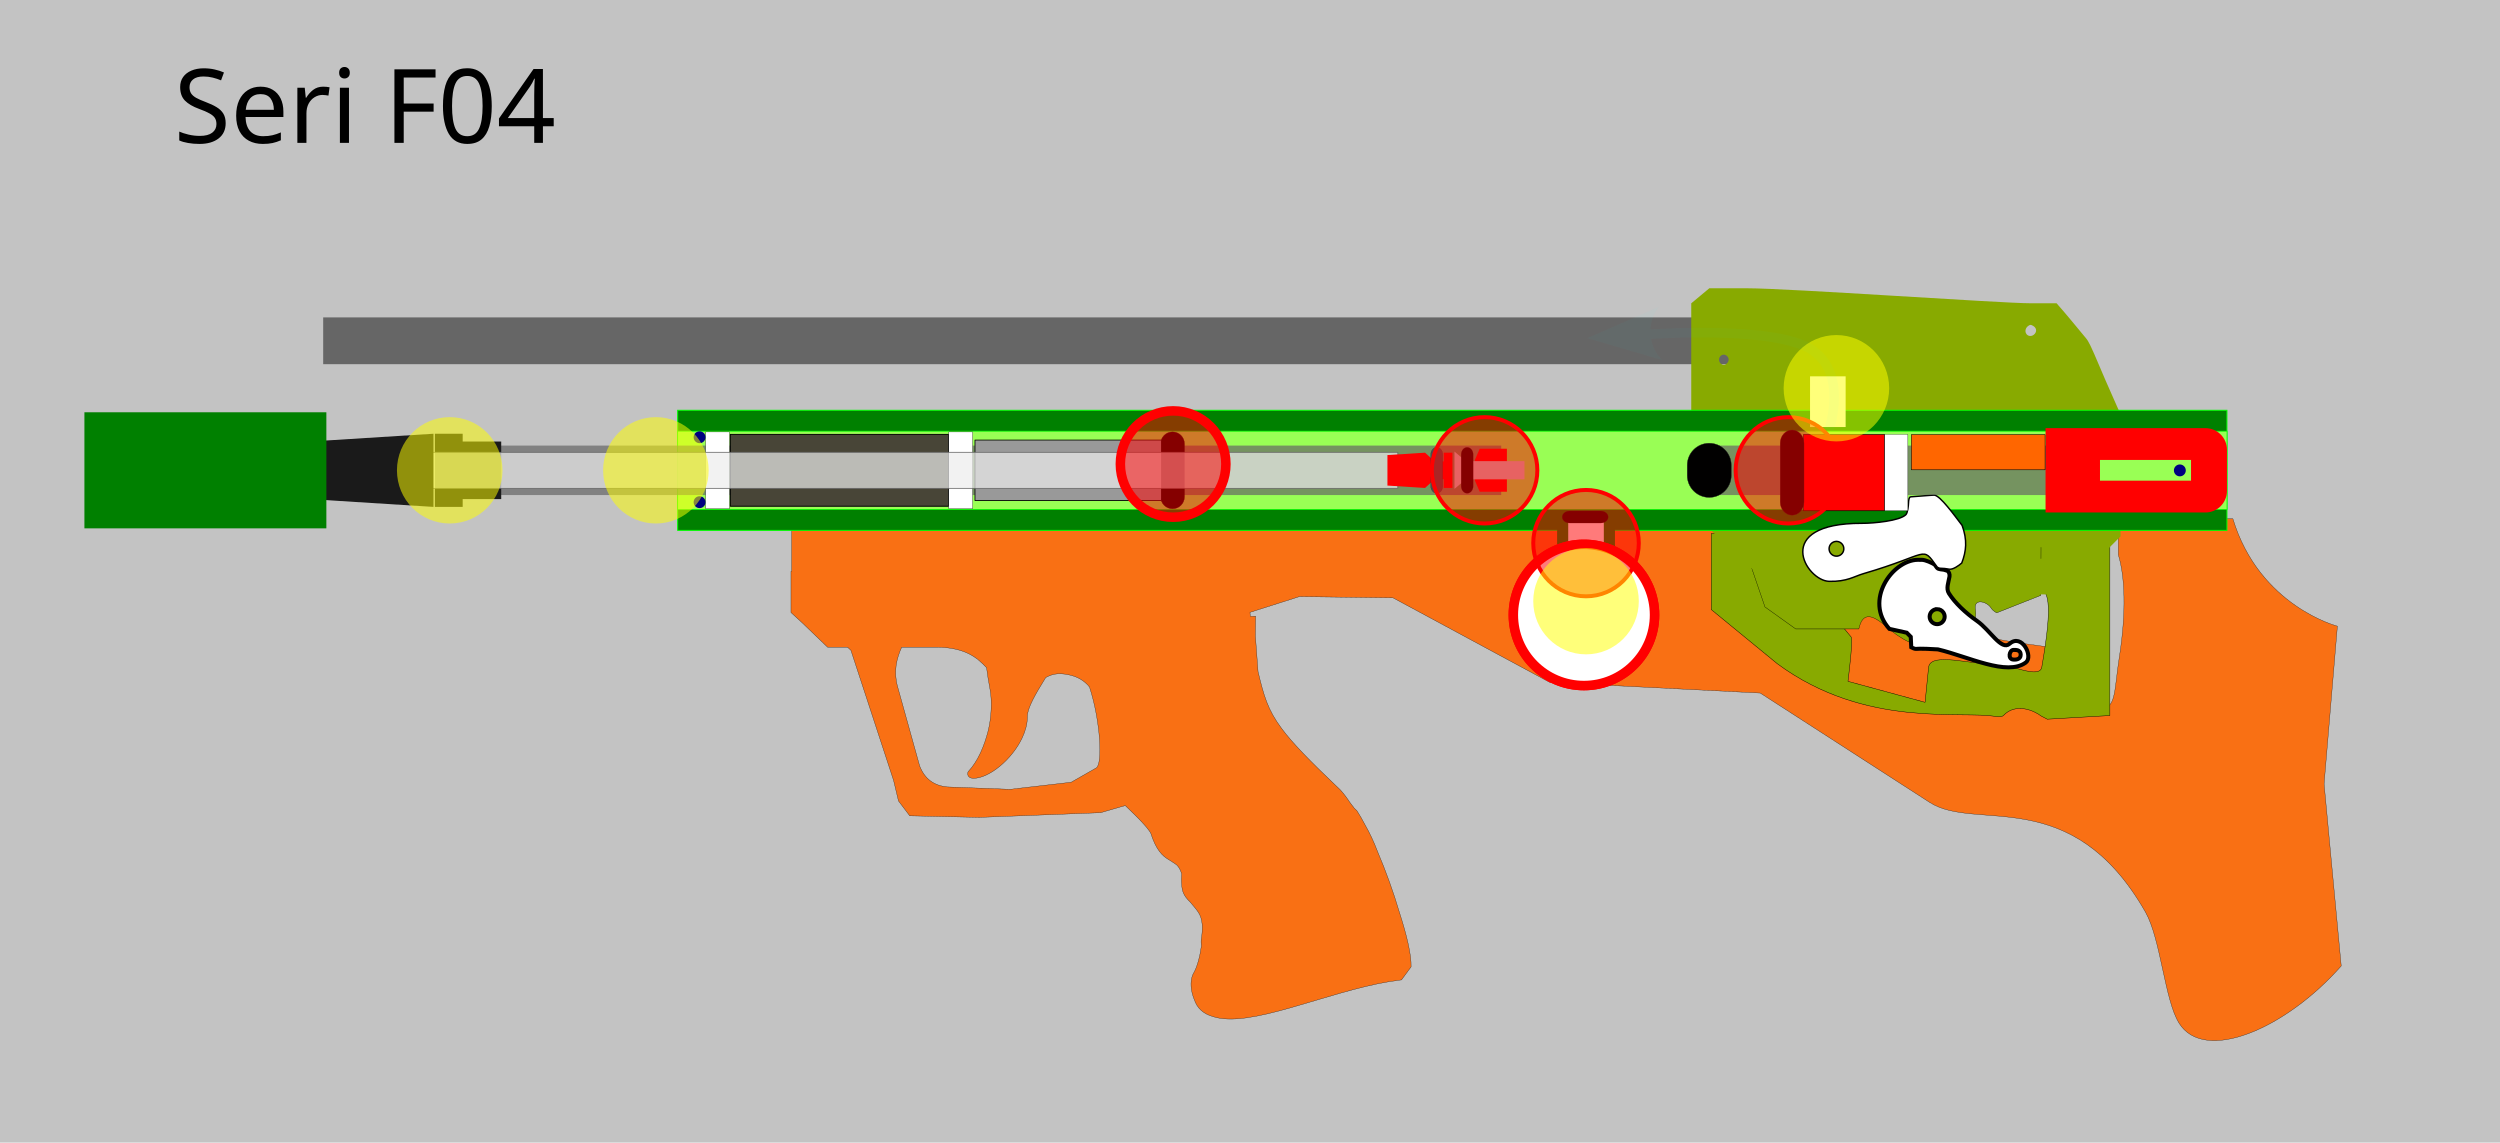
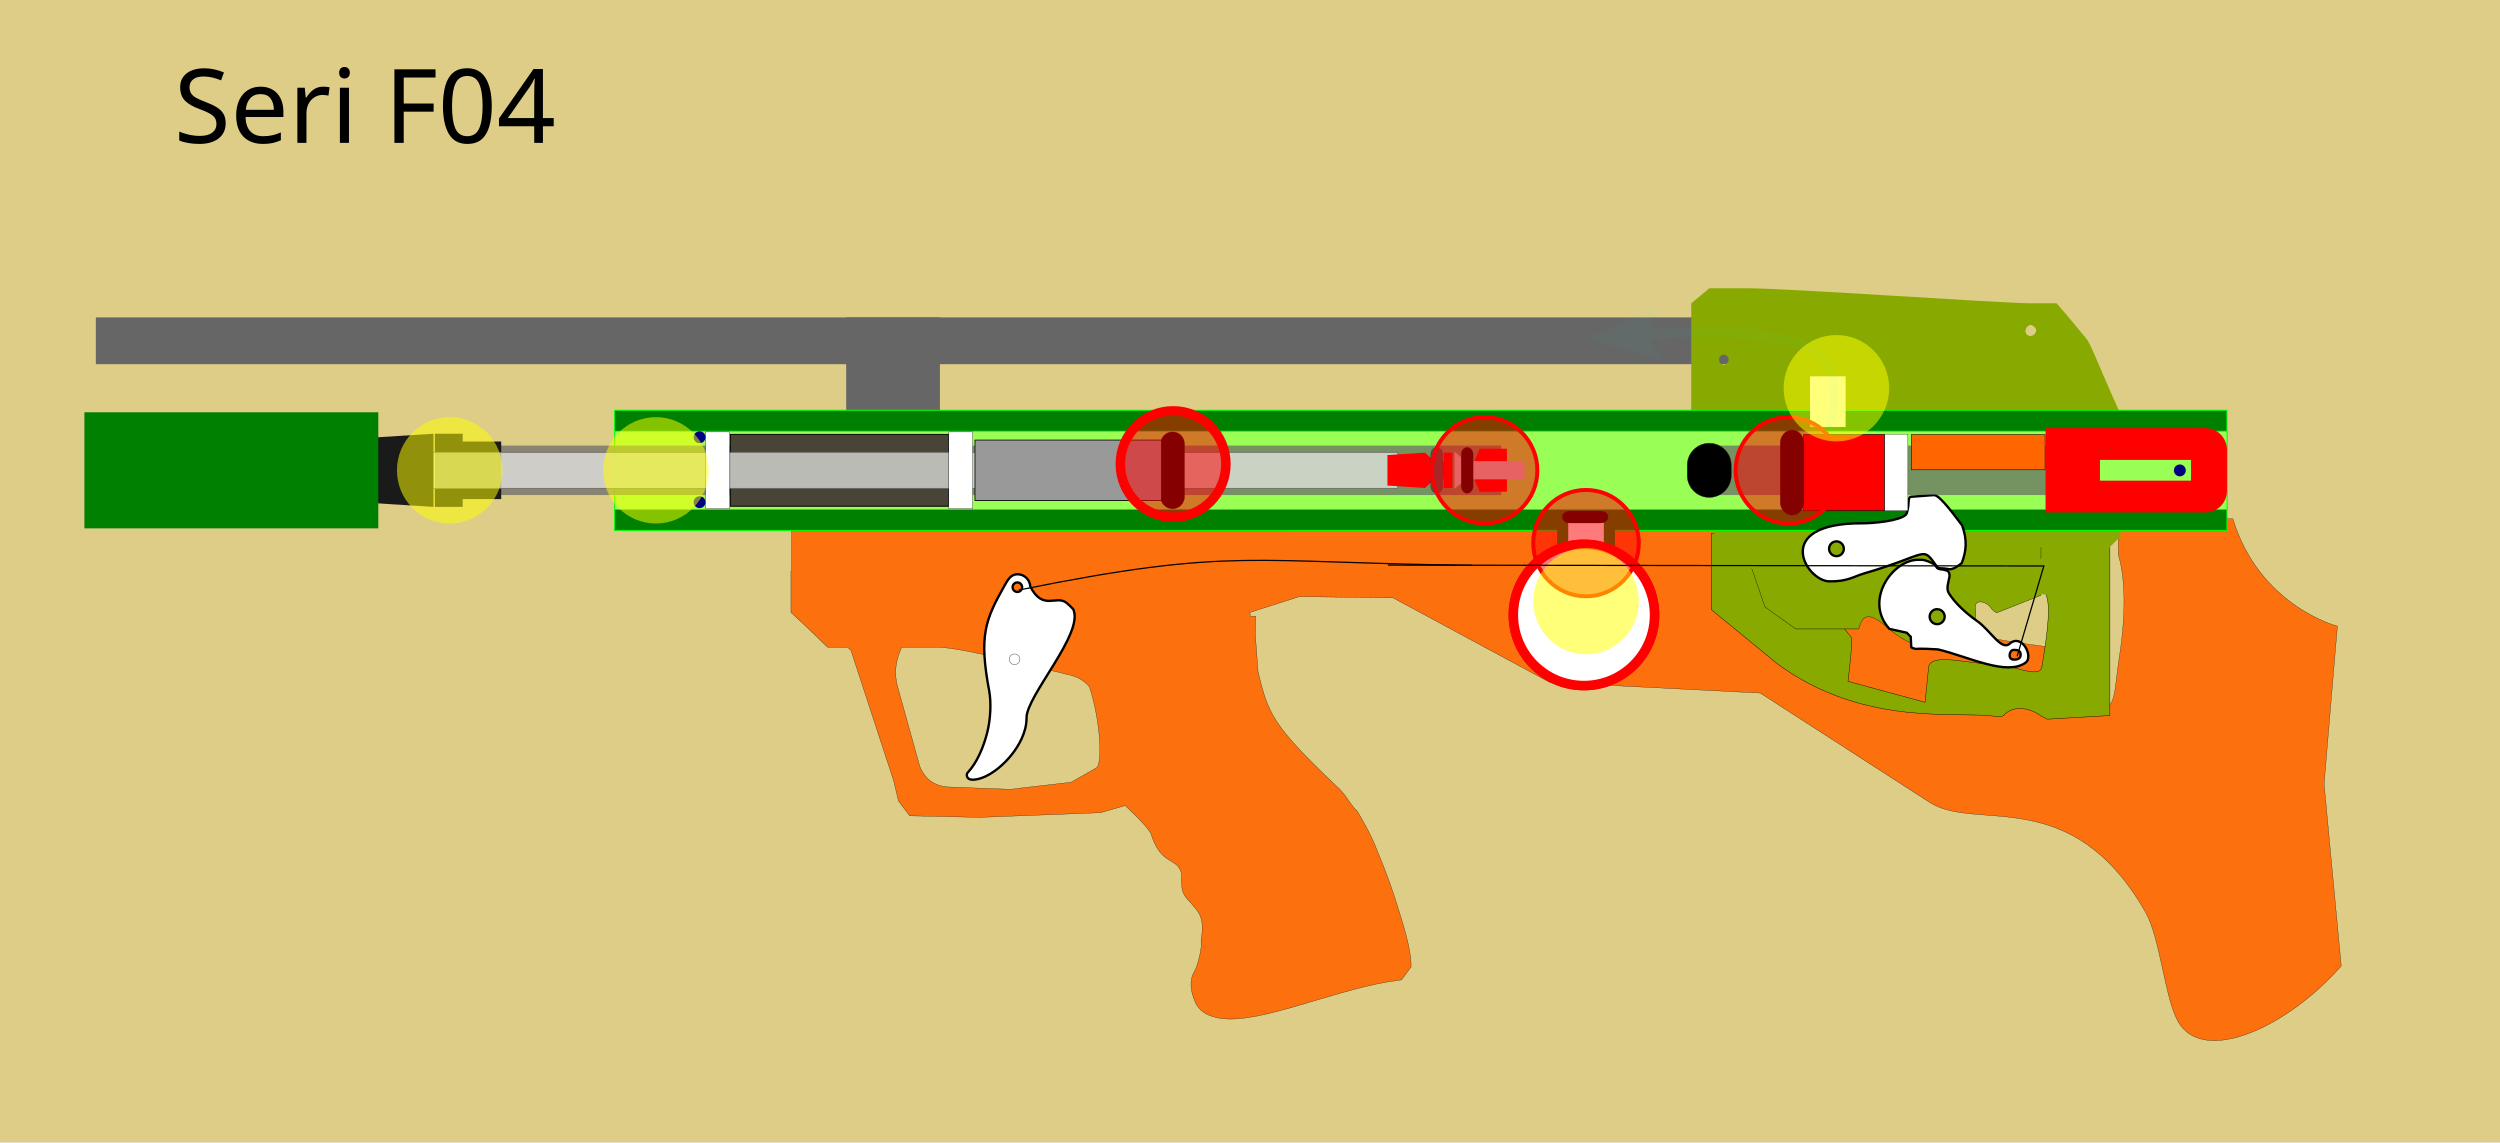
<svg xmlns="http://www.w3.org/2000/svg" width="525.311mm" height="240.06mm" viewBox="0 0 525.311 240.06" version="1.1" id="svg1">
  <defs id="defs1">
    </defs>
  <g id="layer2" style="display:inline" transform="translate(223.113,-200.6778)">
-     <rect style="display:inline;fill:#999999;fill-opacity:0.522;stroke-width:2.404;stroke-linecap:round;stroke-linejoin:round" id="rect3" width="525.311" height="240.06" x="-223.113" y="200.678" />
-     <path id="path193" style="font-variation-settings:normal;display:inline;opacity:0.895;vector-effect:non-scaling-stroke;fill:#ff6600;fill-opacity:1;stroke:#000000;stroke-width:0.236;stroke-linecap:round;stroke-linejoin:round;stroke-miterlimit:4;stroke-dasharray:none;stroke-dashoffset:0;stroke-opacity:0.999;-inkscape-stroke:hairline;stop-color:#000000" d="M 221.995 309.686 L 221.995 317.252 C 223.355 321.629 223.733 329.176 222.178 338.953 C 221.081 345.846 221.613 350.967 217.347 348.734 C 214.444 347.214 214.433 337.768 212.305 337.385 C 204.151 335.918 193.571 335.611 181.032 330.441 L 176.127 325.82 L 171.963 310.453 L 60.519 310.313 L 61.043 311.204 L 46.643 311.313 L 46.661 312.123 L -56.764 312.121 L -56.764 319.523 L -56.764 320.711 L -56.909 320.711 L -56.909 329.377 L -54.418 331.67 L -49.233 336.661 L -45.051 336.661 L -44.317 337.318 L -35.352 364.658 L -34.319 368.984 L -31.958 372.102 L -17.319 372.43 L 8.156 371.445 L 13.33 369.943 C 14.741 371.313 16.163 372.652 17.302 373.942 C 17.453 374.112 17.601 374.283 17.742 374.451 C 18.086 374.867 18.407 375.28 18.664 375.684 C 19.839 379.376 21.181 380.525 22.375 381.258 C 22.998 381.677 23.625 382.018 24.143 382.43 C 24.548 382.822 24.893 383.352 25.153 384.19 C 25.162 384.238 25.17 384.287 25.178 384.337 C 25.13 385.168 25.114 385.864 25.189 386.488 C 25.243 387.939 25.634 388.967 26.955 390.203 C 28.514 392.109 29.27 392.684 29.493 394.914 C 29.498 394.995 29.502 395.077 29.505 395.162 C 29.538 396.084 29.473 396.996 29.328 397.886 C 29.224 398.4 29.27 398.912 29.322 399.474 C 29.02 401.667 28.436 403.956 27.604 405.304 C 27.217 406.091 26.937 407.447 27.358 409.233 C 27.37 409.29 27.384 409.346 27.398 409.401 C 27.492 409.766 27.604 410.142 27.762 410.54 C 27.781 410.588 27.8 410.635 27.82 410.682 C 28.438 412.575 29.775 413.695 31.634 414.251 C 39.358 416.938 55.425 409.146 68.912 406.925 C 69.331 406.863 69.743 406.808 70.147 406.763 C 70.258 406.75 70.363 406.725 70.463 406.693 C 70.768 406.653 71.071 406.615 71.372 406.582 L 73.394 403.837 C 73.481 401.423 72.496 397.182 70.934 392.372 C 69.69 388.12 68.035 383.566 66.341 379.596 C 65.561 377.524 64.675 375.67 63.718 373.994 C 63.119 372.849 62.541 371.843 62.002 371.021 C 61.819 370.847 61.639 370.676 61.46 370.506 C 61.162 370.097 60.861 369.701 60.556 369.316 C 59.588 367.849 58.674 366.709 57.862 366.02 C 51.917 360.361 48.403 356.733 46.153 353.699 C 46.149 353.689 46.144 353.678 46.14 353.668 L 46.133 353.672 C 43.239 349.763 42.441 346.835 41.233 341.804 L 40.679 334.353 L 40.68 334.269 L 40.679 334.257 L 40.723 330.164 L 39.599 330.171 L 39.538 329.352 L 49.933 326.039 L 69.6 326.304 L 102.529 344.057 L 146.757 346.307 L 182.338 369.267 C 192.108 375.611 212.118 365.089 227.684 392.297 C 230.918 397.951 231.727 410.792 234.749 415.652 C 240.056 424.186 257.109 416.959 268.837 403.651 L 265.236 365.402 L 268.032 332.252 C 268.032 332.252 251.615 328.019 246.071 309.686 L 221.995 309.686 z M -33.646 336.661 L -26.146 336.661 C -20.084 336.802 -17.767 338.928 -15.812 340.979 C -15.642 342.355 -15.399 343.868 -15.081 345.558 C -14.632 347.947 -14.779 351.505 -15.507 354.346 C -16.275 357.349 -17.596 360.571 -19.576 362.707 C -19.909 362.938 -20.006 364.182 -18.637 364.224 C -15.365 364.292 -10.476 360.307 -8.321 355.725 C -7.63 354.254 -7.221 352.723 -7.236 351.244 C -7.255 349.448 -5.465 346.405 -3.385 343.054 C -2.234 342.417 -0.95 341.968 1.394 342.459 C 3.299 342.83 4.766 343.723 5.817 345.036 C 8.154 352.242 8.589 361.261 7.236 362.034 L 1.965 365.045 L -10.9 366.534 L -24.047 366.029 C -26.842 365.771 -28.826 364.356 -29.875 361.604 L -34.499 344.992 C -35.395 341.771 -34.724 339.082 -33.646 336.661 z " />
-     <rect style="opacity:1;fill:#666666;fill-opacity:1;stroke:none;stroke-width:2;stroke-linecap:round;stroke-linejoin:round" id="rect27" width="302.511" height="9.831" x="-155.204" y="267.371" />
+     <rect style="display:inline;fill:#decd87;fill-opacity:1;stroke-width:2.404;stroke-linecap:round;stroke-linejoin:round" id="rect3" width="525.311" height="240.06" x="-223.113" y="200.678" />
+     <rect style="opacity:1;fill:#666666;fill-opacity:1;stroke:none;stroke-width:0.737;stroke-linecap:round;stroke-linejoin:round" id="rect1" width="19.697" height="20.488" x="-45.308" y="267.371" />
+     <path id="path193" style="font-variation-settings:normal;display:inline;opacity:0.895;vector-effect:non-scaling-stroke;fill:#ff6600;fill-opacity:1;stroke:#000000;stroke-width:0.236;stroke-linecap:round;stroke-linejoin:round;stroke-miterlimit:4;stroke-dasharray:none;stroke-dashoffset:0;stroke-opacity:0.999;-inkscape-stroke:hairline;stop-color:#000000" d="m 221.995,309.686 v 7.565 c 1.36,4.378 1.737,11.925 0.182,21.702 -1.096,6.893 -0.565,12.014 -4.831,9.781 -2.903,-1.52 -2.913,-10.966 -5.042,-11.349 -8.154,-1.467 -18.734,-1.773 -31.273,-6.943 l -4.906,-4.622 -4.164,-15.367 -111.444,-0.14 0.525,0.891 -14.401,0.109 0.018,0.81 -103.425,-0.002 v 7.402 1.189 h -0.145 v 8.666 l 2.491,2.293 5.185,4.991 h 4.182 l 0.734,0.657 8.964,27.34 1.033,4.325 2.361,3.119 14.639,0.327 25.474,-0.984 5.175,-1.502 c 1.41,1.369 2.833,2.709 3.971,3.999 0.151,0.17 0.299,0.341 0.44,0.508 0.344,0.417 0.665,0.83 0.922,1.233 1.174,3.692 2.517,4.841 3.711,5.574 0.623,0.419 1.25,0.76 1.768,1.172 0.405,0.392 0.75,0.923 1.01,1.761 0.009,0.048 0.017,0.097 0.024,0.147 -0.048,0.831 -0.064,1.527 0.011,2.15 0.053,1.451 0.445,2.479 1.766,3.715 1.559,1.907 2.315,2.481 2.538,4.711 0.004,0.081 0.009,0.163 0.012,0.248 0.033,0.923 -0.032,1.835 -0.177,2.725 -0.104,0.514 -0.058,1.026 -0.006,1.587 -0.302,2.193 -0.886,4.482 -1.717,5.83 -0.387,0.787 -0.667,2.143 -0.246,3.929 0.012,0.057 0.026,0.113 0.04,0.168 0.094,0.365 0.206,0.74 0.364,1.139 0.019,0.048 0.038,0.095 0.058,0.142 0.618,1.893 1.955,3.013 3.814,3.569 7.724,2.687 23.791,-5.105 37.277,-7.326 0.42,-0.062 0.831,-0.117 1.235,-0.162 0.112,-0.012 0.217,-0.038 0.316,-0.07 0.305,-0.041 0.608,-0.078 0.91,-0.112 l 2.022,-2.744 c 0.087,-2.414 -0.898,-6.656 -2.46,-11.466 -1.244,-4.252 -2.899,-8.805 -4.593,-12.776 -0.78,-2.071 -1.667,-3.925 -2.623,-5.601 -0.599,-1.146 -1.177,-2.152 -1.716,-2.973 -0.182,-0.174 -0.363,-0.345 -0.542,-0.515 -0.298,-0.409 -0.599,-0.805 -0.903,-1.19 -0.969,-1.467 -1.883,-2.606 -2.695,-3.296 -5.944,-5.659 -9.458,-9.286 -11.709,-12.32 -0.004,-0.01 -0.008,-0.021 -0.012,-0.032 l -0.008,0.004 C 43.239,349.763 42.441,346.835 41.233,341.804 l -0.554,-7.451 0.001,-0.084 -0.001,-0.012 0.044,-4.093 -1.124,0.007 -0.061,-0.819 10.395,-3.313 19.668,0.265 32.929,17.753 44.228,2.25 35.58,22.96 c 9.77,6.344 29.78,-4.178 45.346,23.03 3.234,5.654 4.043,18.495 7.065,23.355 5.307,8.534 22.36,1.307 34.088,-12 l -3.601,-38.249 2.796,-33.15 c 0,0 -16.418,-4.233 -21.961,-22.566 z m -255.641,26.975 h 7.5 c 6.062,0.141 25.196,5.307 27.54,5.798 1.906,0.372 3.373,1.264 4.423,2.577 2.338,7.206 2.773,16.225 1.419,16.998 l -5.271,3.011 -12.865,1.49 -13.147,-0.505 c -2.795,-0.258 -4.779,-1.673 -5.828,-4.425 l -4.623,-16.612 c -0.896,-3.221 -0.226,-5.91 0.853,-8.331 z" />
+     <rect style="opacity:1;fill:#666666;fill-opacity:1;stroke:none;stroke-width:2.152;stroke-linecap:round;stroke-linejoin:round" id="rect27" width="350.283" height="9.831" x="-202.976" y="267.371" />
    <g id="g20">
      <path id="path174-97-7-4" style="vector-effect:non-scaling-stroke;fill:#88aa00;stroke:#000000;stroke-width:0.328;stroke-linecap:round;stroke-linejoin:round;-inkscape-stroke:hairline" d="m 165.891,334.566 c -1.887,-2.36 -7.298,-8.5 -8.068,-10.683 l -1.915,-7.178 c 0.023,-1.046 -0.369,-3.618 -2.427,-3.918 h -8.472 l -8.553,-3e-4 v 15.971 l 13.835,11.346 c 18.608,13.801 39.081,9.78 46.088,11.158 0.55,0.108 1.258,-0.01 1.466,-0.22 2.579,-2.768 6.436,-1.069 7.931,0.085 l 1.292,0.672 13.152,-0.768 v -19.273 -16.591 c 0,-1.319 -1.062,-2.38 -2.38,-2.38 h -22.121 c -0.296,0 -0.576,0.06 -0.837,0.158 -0.615,0.418 -1.087,0.934 -1.428,1.522 -0.316,3.982 -0.116,3.064 -0.116,7.072 8.744,8.502 17.409,-8.422 12.579,19.315 -0.455,2.612 -6.83,-0.7 -9.701,-0.608 -4.949,0.16 -13.497,-2.609 -14.073,0.557 l -0.75,7.451 -16.198,-4.41 c 0,0 1.098,-8.773 0.696,-9.277 z" />
      <path id="path339-3" style="vector-effect:non-scaling-stroke;fill:#88aa00;stroke:#000000;stroke-width:0.265;stroke-dasharray:none;-inkscape-stroke:hairline" d="m 161.284,309.844 -3.871,3 h -14.916 l 5.249,15.366 6.465,4.622 h 13.262 c 0.825,-3.803 3.006,-2.91 5.916,-0.364 2.603,2.277 6.386,4.706 10.863,4.33 0.322,0.055 0.647,0.083 0.974,0.085 3.553,0.1 7.343,-4.593 6.767,-8.015 -0.546,-2.602 2.369,-1.822 3.224,-0.49 0.499,0.778 1.239,1.067 1.239,1.067 l 9.258,-3.667 0.049,-12.934 h -12.871 l -1.22,-3 z" />
      <path style="fill:#88aa00;stroke-width:1.094" d="m 147.514,322.106 c -4.517,-3.418 -4.609,-3.5 -9.907,-8.821 l -5.347,-5.371 V 286.163 264.411 l 1.897,-1.579 1.897,-1.579 h 7.973 c 8.651,0 53.425,3.15 59.565,3.15 h 5.431 l 0.457,0.53 c 0.252,0.291 0.723,0.832 1.048,1.202 0.325,0.37 1.071,1.256 1.658,1.97 1.697,2.064 2.352,2.854 3,3.621 0.591,0.7 1.069,1.689 2.868,5.94 1.004,2.371 1.419,3.326 3.106,7.13 l 1.213,2.736 0.045,12.927 0.045,12.927 -6.099,6.099 -6.099,6.099 -29.096,-0.014 -29.096,-0.014 z m 58.974,-4.344 c 0.829,-0.779 0.292,-2.127 -0.848,-2.127 -0.642,0 -1.256,0.607 -1.256,1.244 0,1.064 1.321,1.619 2.103,0.883 z m -53.412,-0.71 c 0.224,-0.224 0.407,-0.6 0.407,-0.837 0,-0.509 -0.676,-1.244 -1.145,-1.244 -1.056,0 -1.72,0.933 -1.276,1.792 0.422,0.816 1.352,0.95 2.014,0.288 z m 24.105,-15.118 c 0.456,-0.58 0.434,-1.146 -0.063,-1.643 -0.497,-0.497 -1.064,-0.519 -1.643,-0.063 -0.547,0.431 -0.599,1.318 -0.105,1.812 0.494,0.494 1.381,0.442 1.812,-0.105 z m 18.435,0.261 c 0.81,-0.433 0.687,-1.784 -0.195,-2.15 -0.954,-0.395 -1.813,0.332 -1.671,1.414 0.097,0.738 1.114,1.139 1.866,0.736 z m -55.738,-25.301 c 0.802,-1.02 -0.568,-2.298 -1.483,-1.383 -0.652,0.652 -0.18,1.824 0.734,1.824 0.238,0 0.544,-0.18 0.749,-0.441 z m 64.548,-6.059 c 0.518,-0.599 0.344,-1.337 -0.406,-1.725 -0.443,-0.229 -0.529,-0.227 -0.899,0.015 -0.536,0.351 -0.763,0.96 -0.559,1.499 0.293,0.77 1.283,0.883 1.864,0.211 z" id="path536" />
    </g>
-     <path id="trigger" style="display:inline;vector-effect:non-scaling-stroke;fill:#ffffff;fill-opacity:1;stroke:#000000;stroke-width:3.209;-inkscape-stroke:hairline" d="m 179.809,318.303 c -5.363,0.151 -11.276,8.561 -5.922,14.515 l 3.648,0.807 0.848,0.859 0.107,2.224 c 0.109,0.066 0.804,0.339 0.924,0.321 0.71,-0.107 3.844,0.028 4.681,0.102 6.427,1.529 14.486,5.684 18.456,2.76 1.659,-1.222 -0.821,-6.247 -3.41,-3.94 -1.713,1.527 -4.055,-2.853 -6.839,-4.802 -2.406,-1.684 -4.627,-3.77 -5.902,-5.796 -0.639,-1.016 -0.086,-2.274 0.123,-3.515 0.08,-0.472 -0.101,-1.079 -0.496,-1.236 -0.459,-0.182 -0.908,-0.277 -1.44,-0.307 -0.222,-0.013 -0.522,-0.129 -0.673,-0.292 -0.302,-0.415 -0.267,-0.374 -0.498,-0.686 -0.556,-0.352 -1.875,-0.987 -2.717,-1.01 h -6e-4 l -0.372,0.007 c -0.172,-0.013 -0.344,-0.017 -0.517,-0.012 z m 4.142,10.375 c 0.505,0.004 0.998,0.255 1.296,0.71 0.481,0.724 0.276,1.703 -0.451,2.181 -0.725,0.48 -1.704,0.275 -2.182,-0.452 -0.481,-0.724 -0.275,-1.704 0.452,-2.181 0.275,-0.175 0.581,-0.262 0.885,-0.257 z m 16.011,8.565 c 0.888,-0.018 0.992,0.093 1.298,0.331 0.281,0.218 0.654,1.873 -1.371,1.689 -1.164,-0.106 -0.793,-2.002 0.073,-2.02 z" />
-     <g id="g7" transform="matrix(1.331,0,0,1,-81.04082,0)">
+     <path id="trigger" style="display:inline;fill:#ffffff;fill-opacity:1;stroke:#000000;stroke-width:0.5;stroke-dasharray:none" d="m 179.809,318.303 c -5.363,0.151 -11.276,8.561 -5.922,14.515 l 3.648,0.807 0.848,0.859 0.107,2.224 c 0.109,0.066 0.804,0.339 0.924,0.321 0.71,-0.107 3.844,0.028 4.681,0.102 6.427,1.529 14.486,5.684 18.456,2.76 1.659,-1.222 -0.821,-6.247 -3.41,-3.94 -1.713,1.527 -4.055,-2.853 -6.839,-4.802 -2.406,-1.684 -4.627,-3.77 -5.902,-5.796 -0.639,-1.016 -0.086,-2.274 0.123,-3.515 0.08,-0.472 -0.101,-1.079 -0.496,-1.236 -0.459,-0.182 -0.908,-0.277 -1.44,-0.307 -0.222,-0.013 -0.522,-0.129 -0.673,-0.292 -0.302,-0.415 -0.267,-0.374 -0.498,-0.686 -0.556,-0.352 -1.875,-0.987 -2.717,-1.01 h -6e-4 l -0.372,0.007 c -0.172,-0.013 -0.344,-0.017 -0.517,-0.012 z m 4.142,10.375 c 0.505,0.004 0.998,0.255 1.296,0.71 0.481,0.724 0.276,1.703 -0.451,2.181 -0.725,0.48 -1.704,0.275 -2.182,-0.452 -0.481,-0.724 -0.275,-1.704 0.452,-2.181 0.275,-0.175 0.581,-0.262 0.885,-0.257 z m 16.011,8.565 c 0.888,-0.018 0.992,0.093 1.298,0.331 0.281,0.218 0.654,1.873 -1.371,1.689 -1.164,-0.106 -0.793,-2.002 0.073,-2.02 z" />
+     <g id="g7" transform="matrix(1.385173,0,0,1,-94.30451,0)">
      <rect style="display:inline;vector-effect:non-scaling-stroke;fill:#008000;fill-opacity:1;stroke:#00ff00;stroke-width:0.792;-inkscape-stroke:hairline" id="rect10" width="244.581" height="25.235" x="-244.825" y="286.886" transform="scale(-1,1)" />
      <rect style="display:inline;vector-effect:non-scaling-stroke;fill:#99ff55;fill-opacity:1;stroke:#00ff00;stroke-width:0.608;-inkscape-stroke:hairline" id="rect11" width="244.593" height="16.456" x="-244.837" y="291.275" transform="scale(-1,1)" />
    </g>
    <circle style="display:inline;fill:#000080;fill-opacity:1;stroke:none;stroke-width:1.149;stroke-linecap:round;stroke-linejoin:round" id="paku3" cx="234.925" cy="299.521" r="1.25" />
    <g id="manometer-0" style="display:inline" transform="translate(64.51339,289.2872)">
      <rect style="font-variation-settings:normal;vector-effect:non-scaling-stroke;fill:#008000;fill-opacity:1;fill-rule:evenodd;stroke:none;stroke-width:0.337;stroke-linecap:round;stroke-linejoin:round;stroke-miterlimit:4;stroke-dasharray:none;stroke-dashoffset:0;stroke-opacity:1;-inkscape-stroke:hairline;stop-color:#000000" id="lubang_manometer-8" width="12.149" height="10.654" x="39.562" y="20.19" />
      <rect style="font-variation-settings:normal;vector-effect:non-scaling-stroke;fill:#ffffff;fill-opacity:1;fill-rule:evenodd;stroke:none;stroke-width:0.265;stroke-linecap:round;stroke-linejoin:round;stroke-miterlimit:4;stroke-dasharray:none;stroke-dashoffset:0;stroke-opacity:1;-inkscape-stroke:hairline;stop-color:#000000" id="rect521-8" width="7.48" height="10.654" x="41.896" y="20.19" />
      <circle style="fill:#ffffff;fill-opacity:1;stroke:#ff0000;stroke-width:2;stroke-linecap:round;stroke-linejoin:round;stroke-dasharray:none" id="circle521-5" cx="45.199" cy="40.605" r="14.839" />
      <circle style="fill:#ffffff;fill-opacity:1;stroke:#ff0000;stroke-width:2;stroke-linecap:round;stroke-linejoin:round;stroke-dasharray:none" id="mano_apar-0" cx="45.199" cy="40.605" r="14.839" />
      <rect style="vector-effect:non-scaling-stroke;fill:#000000;fill-opacity:1;stroke:#1a1a1a;stroke-width:0.143;stroke-linecap:round;stroke-linejoin:round;-inkscape-stroke:hairline" id="oring_drat_manometer-9" width="2.523" height="9.67" x="18.766" y="-50.298" rx="1.261" ry="1.507" transform="rotate(90)" />
    </g>
    <path style="display:inline;opacity:0.557;vector-effect:non-scaling-stroke;fill:none;stroke:#000000;stroke-width:0.312;-inkscape-stroke:hairline" d="m 162.561,314.44 c 0.102,0 0.207,-0.01 0.314,-0.011 0.854,0.062 1.494,0.807 1.431,1.664 -0.064,0.855 -0.805,1.496 -1.659,1.433 -0.854,-0.062 -1.495,-0.808 -1.432,-1.663 0.056,-0.749 0.631,-1.334 1.347,-1.427 z" id="path465" />
-     <path id="sear" style="vector-effect:non-scaling-stroke;fill:#ffffff;fill-opacity:1;stroke:#000000;stroke-width:1.176;-inkscape-stroke:hairline" d="m 182.352,304.77 -3.974,0.303 c -0.392,0.05 -0.445,0.845 -0.458,1.206 -0.022,0.603 -0.171,2.154 -0.565,2.546 -1.308,1.301 -6.714,1.82 -9.245,1.813 -19.041,-0.048 -11.774,12.082 -6.867,12.196 3.762,0.088 5.221,-1.043 7.246,-1.633 14.069,-4.103 12.083,-6.022 15.424,-1.416 0.15,0.163 0.45,0.291 0.673,0.294 0.625,0.01 1.247,0.072 1.857,0.193 0.78,0.155 2.07,-0.768 2.657,-1.292 0.95,-2.457 1.203,-4.826 0.073,-7.903 -1.502,-1.963 -4.644,-6.349 -5.871,-6.363 z m -19.78,9.682 c 0.102,0 0.207,-0.01 0.314,-0.011 0.854,0.063 1.494,0.808 1.43,1.665 -0.065,0.855 -0.806,1.495 -1.66,1.432 -0.854,-0.063 -1.494,-0.809 -1.431,-1.663 0.056,-0.749 0.632,-1.334 1.347,-1.426 z" />
+     <path id="sear" style="fill:#ffffff;fill-opacity:1;stroke:#000000;stroke-width:0.5;stroke-dasharray:none" d="m 182.352,304.77 -3.974,0.303 c -0.392,0.05 -0.445,0.845 -0.458,1.206 -0.022,0.603 -0.171,2.154 -0.565,2.546 -1.308,1.301 -6.714,1.82 -9.245,1.813 -19.041,-0.048 -11.774,12.082 -6.867,12.196 3.762,0.088 5.221,-1.043 7.246,-1.633 14.069,-4.103 12.083,-6.022 15.424,-1.416 0.15,0.163 0.45,0.291 0.673,0.294 0.625,0.01 1.247,0.072 1.857,0.193 0.78,0.155 2.07,-0.768 2.657,-1.292 0.95,-2.457 1.203,-4.826 0.073,-7.903 -1.502,-1.963 -4.644,-6.349 -5.871,-6.363 z m -19.78,9.682 c 0.102,0 0.207,-0.01 0.314,-0.011 0.854,0.063 1.494,0.808 1.43,1.665 -0.065,0.855 -0.806,1.495 -1.66,1.432 -0.854,-0.063 -1.494,-0.809 -1.431,-1.663 0.056,-0.749 0.632,-1.334 1.347,-1.426 z" />
    <rect style="font-variation-settings:normal;vector-effect:non-scaling-stroke;fill:#ffffff;fill-opacity:1;fill-rule:evenodd;stroke:none;stroke-width:0.265;stroke-linecap:round;stroke-linejoin:round;stroke-miterlimit:4;stroke-dasharray:none;stroke-dashoffset:0;stroke-opacity:1;-inkscape-stroke:hairline;stop-color:#000000" id="rect491" width="7.48" height="10.654" x="157.221" y="279.754" />
    <g id="pompa" style="display:inline" transform="matrix(-1,0,0,1,80.44994,287.908)">
      <g id="full_body_pompa">
        <rect style="display:inline;vector-effect:non-scaling-stroke;fill:#666666;fill-opacity:0.703;stroke:none;stroke-width:0.677;-inkscape-stroke:hairline" id="pipa_pompa-7" width="222.258" height="10.4" x="-210.379" y="6.395" transform="scale(-1,1)" />
-         <rect style="vector-effect:non-scaling-stroke;fill:#ffffff;fill-opacity:1;stroke:#000000;stroke-width:0.261;stroke-linecap:round;stroke-linejoin:round;-inkscape-stroke:hairline" id="ring1" width="5" height="16.147" x="-155.281" y="3.522" transform="scale(-1,1)" />
        <g id="inlet_valve-7">
          <path id="3d_inlet-3" style="fill:#ff0000;stroke-width:2.362;stroke-linecap:round;stroke-linejoin:round" d="m -13.074,7.062 h 5.713 l 1,2.32 v 4.391 l -1,2.32 H -13.074 Z" />
          <path id="m5_inlet-6" style="fill:#cccccc;stroke-width:1.42;stroke-linecap:round;stroke-linejoin:round" d="m -2.059,7.657 -2.378,2 v 0.014 H -16.763 v 3.812 h 12.326 v 0.014 l 2.378,2 z" />
          <rect style="vector-effect:non-scaling-stroke;fill:#000000;fill-opacity:1;stroke:#1a1a1a;stroke-width:0.143;stroke-linecap:round;stroke-linejoin:round;-inkscape-stroke:hairline" id="oring_inlet-5" width="2.523" height="9.67" x="-5.988" y="6.76" rx="1.261" ry="1.507" />
        </g>
        <path id="rect6-6" style="fill:#1a1a1a;stroke-width:1.723;stroke-linecap:round;stroke-linejoin:round" d="M 206.342,3.908 V 5.547 h -8.097 v 12.095 h 8.097 v 1.64 h 5.843 V 17.642 5.547 3.908 Z" />
        <rect style="vector-effect:non-scaling-stroke;fill:#484537;fill-opacity:1;stroke:#000000;stroke-width:0.763;stroke-linecap:round;stroke-linejoin:round;-inkscape-stroke:hairline" id="spacer" width="45.846" height="15.094" x="-150.096" y="4.048" transform="scale(-1,1)" />
-         <rect style="vector-effect:non-scaling-stroke;fill:#000000;fill-opacity:1;stroke:#000000;stroke-width:0.261;stroke-linecap:round;stroke-linejoin:round;-inkscape-stroke:hairline" id="oringsumbat" width="5" height="16.147" x="-59.681" y="3.522" transform="scale(-1,1)" rx="2.5" ry="2.5" />
-         <rect style="vector-effect:non-scaling-stroke;fill:#999999;fill-opacity:1;stroke:#000000;stroke-width:0.647;stroke-linecap:round;stroke-linejoin:round;-inkscape-stroke:hairline" id="spaceralmu" width="39.169" height="12.712" x="-98.695" y="5.239" transform="scale(-1,1)" />
-         <rect style="vector-effect:non-scaling-stroke;fill:#ffffff;fill-opacity:1;stroke:#000000;stroke-width:0.261;stroke-linecap:round;stroke-linejoin:round;-inkscape-stroke:hairline" id="ring2" width="5" height="16.147" x="-104.19" y="3.522" transform="scale(-1,1)" />
      </g>
      <g id="full_gagang_pompa">
        <rect style="display:inline;vector-effect:non-scaling-stroke;fill:#ececec;fill-opacity:0.703;stroke:#666666;stroke-width:0.614;-inkscape-stroke:hairline" id="batang_pompa-7" width="251.168" height="7.573" x="-261.013" y="7.809" transform="scale(-1,1)" />
        <path id="tutup_drat_gagangpompa-7" style="fill:#1a1a1a;stroke-width:1.723;stroke-linecap:round;stroke-linejoin:round" d="m 212.479,3.908 23.78,1.5 V 17.782 l -23.78,1.5 z" />
-         <rect style="vector-effect:non-scaling-stroke;fill:#008000;fill-opacity:1;stroke:none;stroke-width:0.265;stroke-linecap:round;stroke-linejoin:round;-inkscape-stroke:hairline" id="handle_pompa-1" width="50.84" height="24.389" x="234.986" y="-0.6" />
+         <rect style="vector-effect:non-scaling-stroke;fill:#008000;fill-opacity:1;stroke:none;stroke-width:0.292;stroke-linecap:round;stroke-linejoin:round;-inkscape-stroke:hairline" id="handle_pompa-1" width="61.753" height="24.389" x="224.072" y="-0.6" />
        <g id="piston_pompa-1" transform="translate(-20.68227)">
          <path id="3d_piston-5" style="fill:#ff0000;stroke:none;stroke-width:1.828;stroke-linecap:round;stroke-linejoin:round" d="m 19.051,7.889 v 7.412 h 1.838 v -1.838 h 1.899 l 2.021,1.838 7.902,-0.5 V 8.389 l -7.902,-0.5 -2.021,1.838 H 20.888 V 7.889 Z" />
          <rect style="vector-effect:non-scaling-stroke;fill:#4d4d4d;fill-opacity:1;stroke:#1a1a1a;stroke-width:0.143;stroke-linecap:round;stroke-linejoin:round;-inkscape-stroke:hairline" id="oring_piston-9" width="2.523" height="9.67" x="21.091" y="6.76" rx="1.261" ry="1.507" />
        </g>
+       </g>
+       <rect style="display:inline;vector-effect:non-scaling-stroke;fill:#ffffff;fill-opacity:1;stroke:#000000;stroke-width:0.261;stroke-linecap:round;stroke-linejoin:round;-inkscape-stroke:hairline" id="ring1" width="5" height="16.147" x="-155.281" y="3.522" transform="matrix(-1,0,0,1,-1.1083333e-5,-1.2500004e-7)" />
+       <g id="spacer2">
+         <rect style="display:inline;vector-effect:non-scaling-stroke;fill:#000000;fill-opacity:1;stroke:#000000;stroke-width:0.261;stroke-linecap:round;stroke-linejoin:round;-inkscape-stroke:hairline" id="oringsumbat" width="5" height="16.147" x="-59.681" y="3.522" transform="matrix(-1,0,0,1,-1.1083333e-5,-1.2500004e-7)" rx="2.5" ry="2.5" />
+         <rect style="display:inline;vector-effect:non-scaling-stroke;fill:#999999;fill-opacity:1;stroke:#000000;stroke-width:0.647;stroke-linecap:round;stroke-linejoin:round;-inkscape-stroke:hairline" id="spaceralmu" width="39.169" height="12.712" x="-98.695" y="5.239" transform="matrix(-1,0,0,1,-1.1083333e-5,-1.2500004e-7)" />
+         <rect style="display:inline;vector-effect:non-scaling-stroke;fill:#ffffff;fill-opacity:1;stroke:#000000;stroke-width:0.261;stroke-linecap:round;stroke-linejoin:round;-inkscape-stroke:hairline" id="ring2" width="5" height="16.147" x="-104.19" y="3.522" transform="matrix(-1,0,0,1,-1.1083333e-5,-1.2500004e-7)" />
      </g>
    </g>
    <g id="valve_f03">
      <rect style="display:inline;vector-effect:non-scaling-stroke;fill:#666666;fill-opacity:0.703;stroke:none;stroke-width:0.4;-inkscape-stroke:hairline" id="rect486" width="77.55" height="10.4" x="-213.592" y="294.303" transform="scale(-1,1)" />
      <rect style="vector-effect:non-scaling-stroke;fill:#000000;fill-opacity:1;stroke:#1a1a1a;stroke-width:0.298;stroke-linecap:round;stroke-linejoin:round;-inkscape-stroke:hairline" id="rect524" width="9.244" height="11.384" x="131.42" y="293.811" rx="4.622" ry="4.622" />
      <path id="rect525" style="display:inline;vector-effect:non-scaling-stroke;fill:#ff0000;fill-opacity:1;stroke:none;stroke-width:0.427;-inkscape-stroke:hairline" d="m 206.709,290.641 v 17.724 l 33.594,0 a 4.522,4.522 135 0 0 4.522,-4.522 l 0,-8.68 a 4.522,4.522 45 0 0 -4.522,-4.522 z m 11.435,6.686 h 19.132 v 4.353 h -19.132 z" />
      <rect style="vector-effect:non-scaling-stroke;fill:#ff6600;fill-opacity:1;stroke:#000000;stroke-width:0.419;stroke-linecap:round;stroke-linejoin:round;-inkscape-stroke:hairline" id="rect531" width="28.111" height="7.407" x="-206.608" y="291.993" transform="scale(-1,1)" />
      <g id="valve_dumping" style="display:inline" transform="translate(75.61042,288.3845)">
        <rect style="vector-effect:non-scaling-stroke;fill:#ffffff;fill-opacity:1;stroke:#000000;stroke-width:0.26;stroke-linecap:round;stroke-linejoin:round;-inkscape-stroke:hairline" id="akrilik_valve_ring-4" width="5" height="16.048" x="-102.168" y="3.571" transform="scale(-1,1)" />
        <rect style="vector-effect:non-scaling-stroke;fill:#ff0000;fill-opacity:1;stroke:#000000;stroke-width:0.479;stroke-linecap:round;stroke-linejoin:round;-inkscape-stroke:hairline" id="3d_valve_ring-8" width="17" height="16.048" x="-97.245" y="3.571" transform="scale(-1,1)" />
        <rect style="vector-effect:non-scaling-stroke;fill:#000000;fill-opacity:1;stroke:#1a1a1a;stroke-width:0.274;stroke-linecap:round;stroke-linejoin:round;-inkscape-stroke:hairline" id="oring_valve_dumping-1" width="5" height="17.898" x="75.342" y="2.646" rx="2.5" ry="2.788" />
      </g>
    </g>
    <circle style="display:inline;fill:#000080;fill-opacity:1;stroke:none;stroke-width:1.74;stroke-linecap:round;stroke-linejoin:round" id="pasak1" cx="-76.114" cy="292.553" r="1.25" />
    <circle style="display:inline;fill:#000080;fill-opacity:1;stroke:none;stroke-width:1.74;stroke-linecap:round;stroke-linejoin:round" id="pasak2" cx="-76.114" cy="306.199" r="1.25" />
    <ellipse style="fill:#ff0000;fill-opacity:0.522;stroke:#ff0000;stroke-width:2;stroke-linecap:round;stroke-linejoin:round;stroke-dasharray:none" id="path21" cx="23.388" cy="298.185" rx="11.089" ry="11.174" />
    <ellipse style="fill:#ffff00;fill-opacity:0.522;stroke:none;stroke-width:0.837;stroke-linecap:round;stroke-linejoin:round" id="ellipse21" cx="-85.297" cy="299.503" rx="11.089" ry="11.174" />
    <ellipse style="fill:#ff0000;fill-opacity:0.522;stroke:#ff0000;stroke-width:0.837;stroke-linecap:round;stroke-linejoin:round" id="ellipse22" cx="88.833" cy="299.503" rx="11.089" ry="11.174" />
    <ellipse style="fill:#ffff00;fill-opacity:0.522;stroke:none;stroke-width:0.837;stroke-linecap:round;stroke-linejoin:round" id="ellipse23" cx="-128.615" cy="299.503" rx="11.089" ry="11.174" />
    <ellipse style="fill:#ff0000;fill-opacity:0.522;stroke:#ff0000;stroke-width:0.837;stroke-linecap:round;stroke-linejoin:round" id="ellipse24" cx="152.672" cy="299.503" rx="11.089" ry="11.174" />
    <ellipse style="fill:#ffff00;fill-opacity:0.522;stroke:none;stroke-width:0.837;stroke-linecap:round;stroke-linejoin:round" id="ellipse25" cx="162.76" cy="282.256" rx="11.089" ry="11.174" />
    <ellipse style="fill:#ff0000;fill-opacity:0.522;stroke:#ff0000;stroke-width:0.837;stroke-linecap:round;stroke-linejoin:round" id="ellipse26" cx="110.15" cy="314.804" rx="11.089" ry="11.174" />
    <ellipse style="fill:#ffff00;fill-opacity:0.522;stroke:none;stroke-width:0.837;stroke-linecap:round;stroke-linejoin:round" id="ellipse27" cx="110.15" cy="326.999" rx="11.089" ry="11.174" />
    <text xml:space="preserve" style="font-size:21.638px;line-height:1.25;font-family:'Baby Panda';-inkscape-font-specification:'Baby Panda, Normal';display:inline;stroke-width:0.736" x="-186.555" y="230.706" id="text3">
      <tspan id="tspan3" style="stroke-width:0.736" x="-186.555" y="230.706">Seri F04</tspan>
    </text>
    <path id="angin" style="baseline-shift:baseline;display:inline;overflow:visible;opacity:0.029;vector-effect:none;fill:#00ffff;enable-background:accumulate;stop-color:#000000" d="m 125.433,265.167 -15.014,6.564 15.724,4.613 c -1.246,-1.284 -2.026,-2.837 -2.326,-4.46 6.243,-0.371 13.004,-0.454 18.905,-0.053 6.141,0.417 11.386,1.428 13.937,2.945 3.775,2.246 4.663,6.063 4.631,9.528 -0.032,3.465 -1.049,6.369 -1.049,6.369 l 1.887,0.664 c 0,0 1.127,-3.17 1.162,-7.016 0.036,-3.845 -1.085,-8.573 -5.609,-11.264 -3.199,-1.903 -8.555,-2.797 -14.822,-3.223 -3.134,-0.213 -6.486,-0.292 -9.869,-0.266 -3.122,0.024 -6.271,0.139 -9.301,0.319 0.09,-1.652 0.668,-3.293 1.746,-4.722 z" />
    <path id="tekanan" style="display:inline;opacity:0.015;fill:#ff0000;fill-opacity:0.457;stroke:none;stroke-width:0;stroke-linecap:round;stroke-linejoin:round;stroke-dasharray:none" d="m 97.859,292.511 h 46.934 v 14.206 H 97.859 Z" />
+     <path d="m -12.041,323.731 c -4.069,7.223 -5.394,10.538 -3.218,22.119 0.449,2.389 0.302,5.947 -0.425,8.789 -0.769,3.002 -2.089,6.225 -4.069,8.36 -0.333,0.232 -0.431,1.475 0.938,1.517 3.272,0.068 8.161,-3.917 10.316,-8.499 0.691,-1.47 1.101,-3.002 1.085,-4.481 -0.049,-4.686 12.213,-17.852 9.805,-22.86 -0.428,-0.456 -0.874,-0.894 -1.352,-1.29 -2.191,-1.815 -4.946,1.779 -7.664,-3.46 -0.072,-1.448 -1.267,-2.585 -2.679,-2.585 -1.412,10e-5 -2.062,1.193 -2.737,2.391 z m 3.618,-0.067 c 0.054,0.125 0.082,0.26 0.082,0.396 -6e-5,0.552 -0.448,1 -1,1 -0.552,0 -1,-0.448 -1,-1 -6e-5,-0.16 0.038,-0.318 0.112,-0.461 0.172,-0.332 0.514,-0.54 0.901,-0.54 0.386,10e-5 0.747,0.238 0.905,0.604 z" style="fill:#ffffff;stroke:#000000;stroke-width:0.5;stroke-linecap:round;paint-order:fill markers stroke;stroke-dasharray:none" id="picu" />
+     <path style="font-variation-settings:normal;display:inline;vector-effect:non-scaling-stroke;fill:#ffffff;fill-opacity:1;fill-rule:evenodd;stroke:#000000;stroke-width:0.265;stroke-linecap:round;stroke-linejoin:round;stroke-miterlimit:4;stroke-dasharray:none;stroke-dashoffset:0;stroke-opacity:1;-inkscape-stroke:hairline;stop-color:#000000" d="m -10.262,338.143 c 0.587,-0.185 1.213,0.14 1.399,0.727 0.185,0.587 -0.14,1.214 -0.727,1.399 -0.587,0.185 -1.214,-0.14 -1.399,-0.728 -0.185,-0.587 0.14,-1.213 0.727,-1.399 z" id="path357" />
+     <path style="fill:none;stroke:#000000;stroke-width:0.265px;stroke-linecap:butt;stroke-linejoin:miter;stroke-opacity:1" d="M -9.073,324.664 C 36.281,315.508 39.679,318.988 86.166,319.453" id="path1" />
+     <path style="fill:none;stroke:#000000;stroke-width:0.265px;stroke-linecap:butt;stroke-linejoin:miter;stroke-opacity:1" d="m 200.741,338.573 5.607,-18.968 -137.818,-0.182" id="path2" />
  </g>
</svg>
